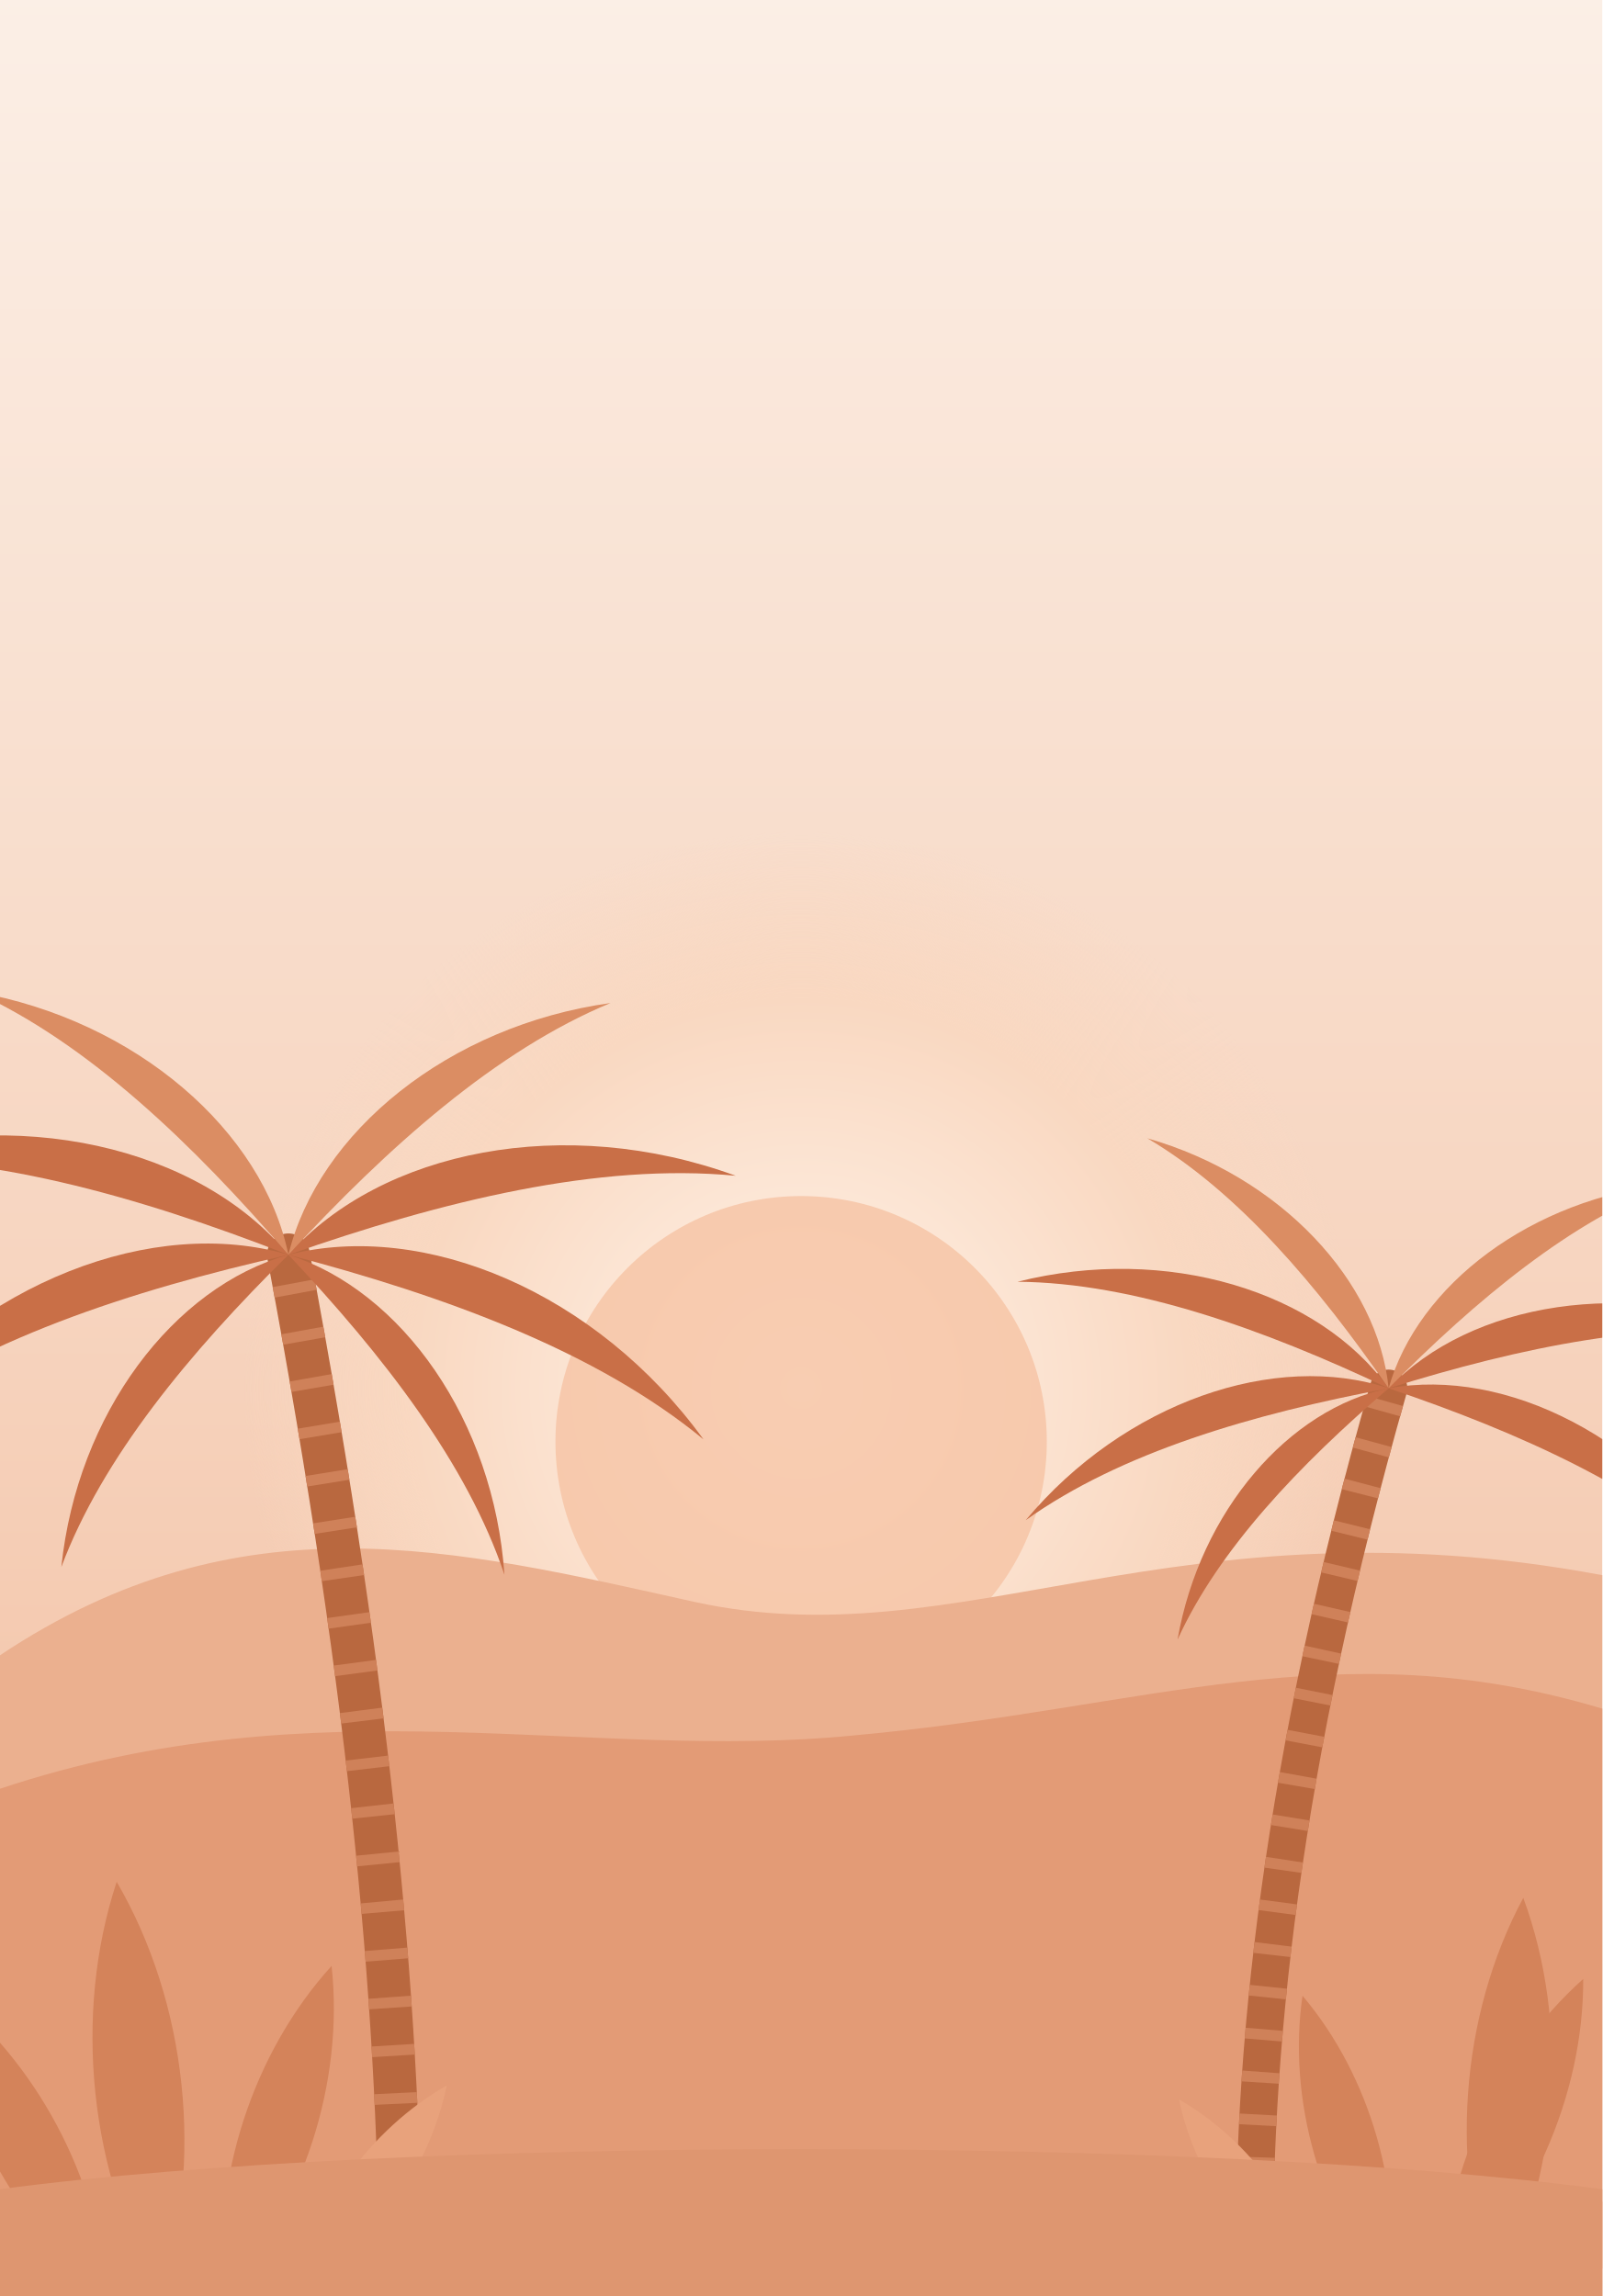
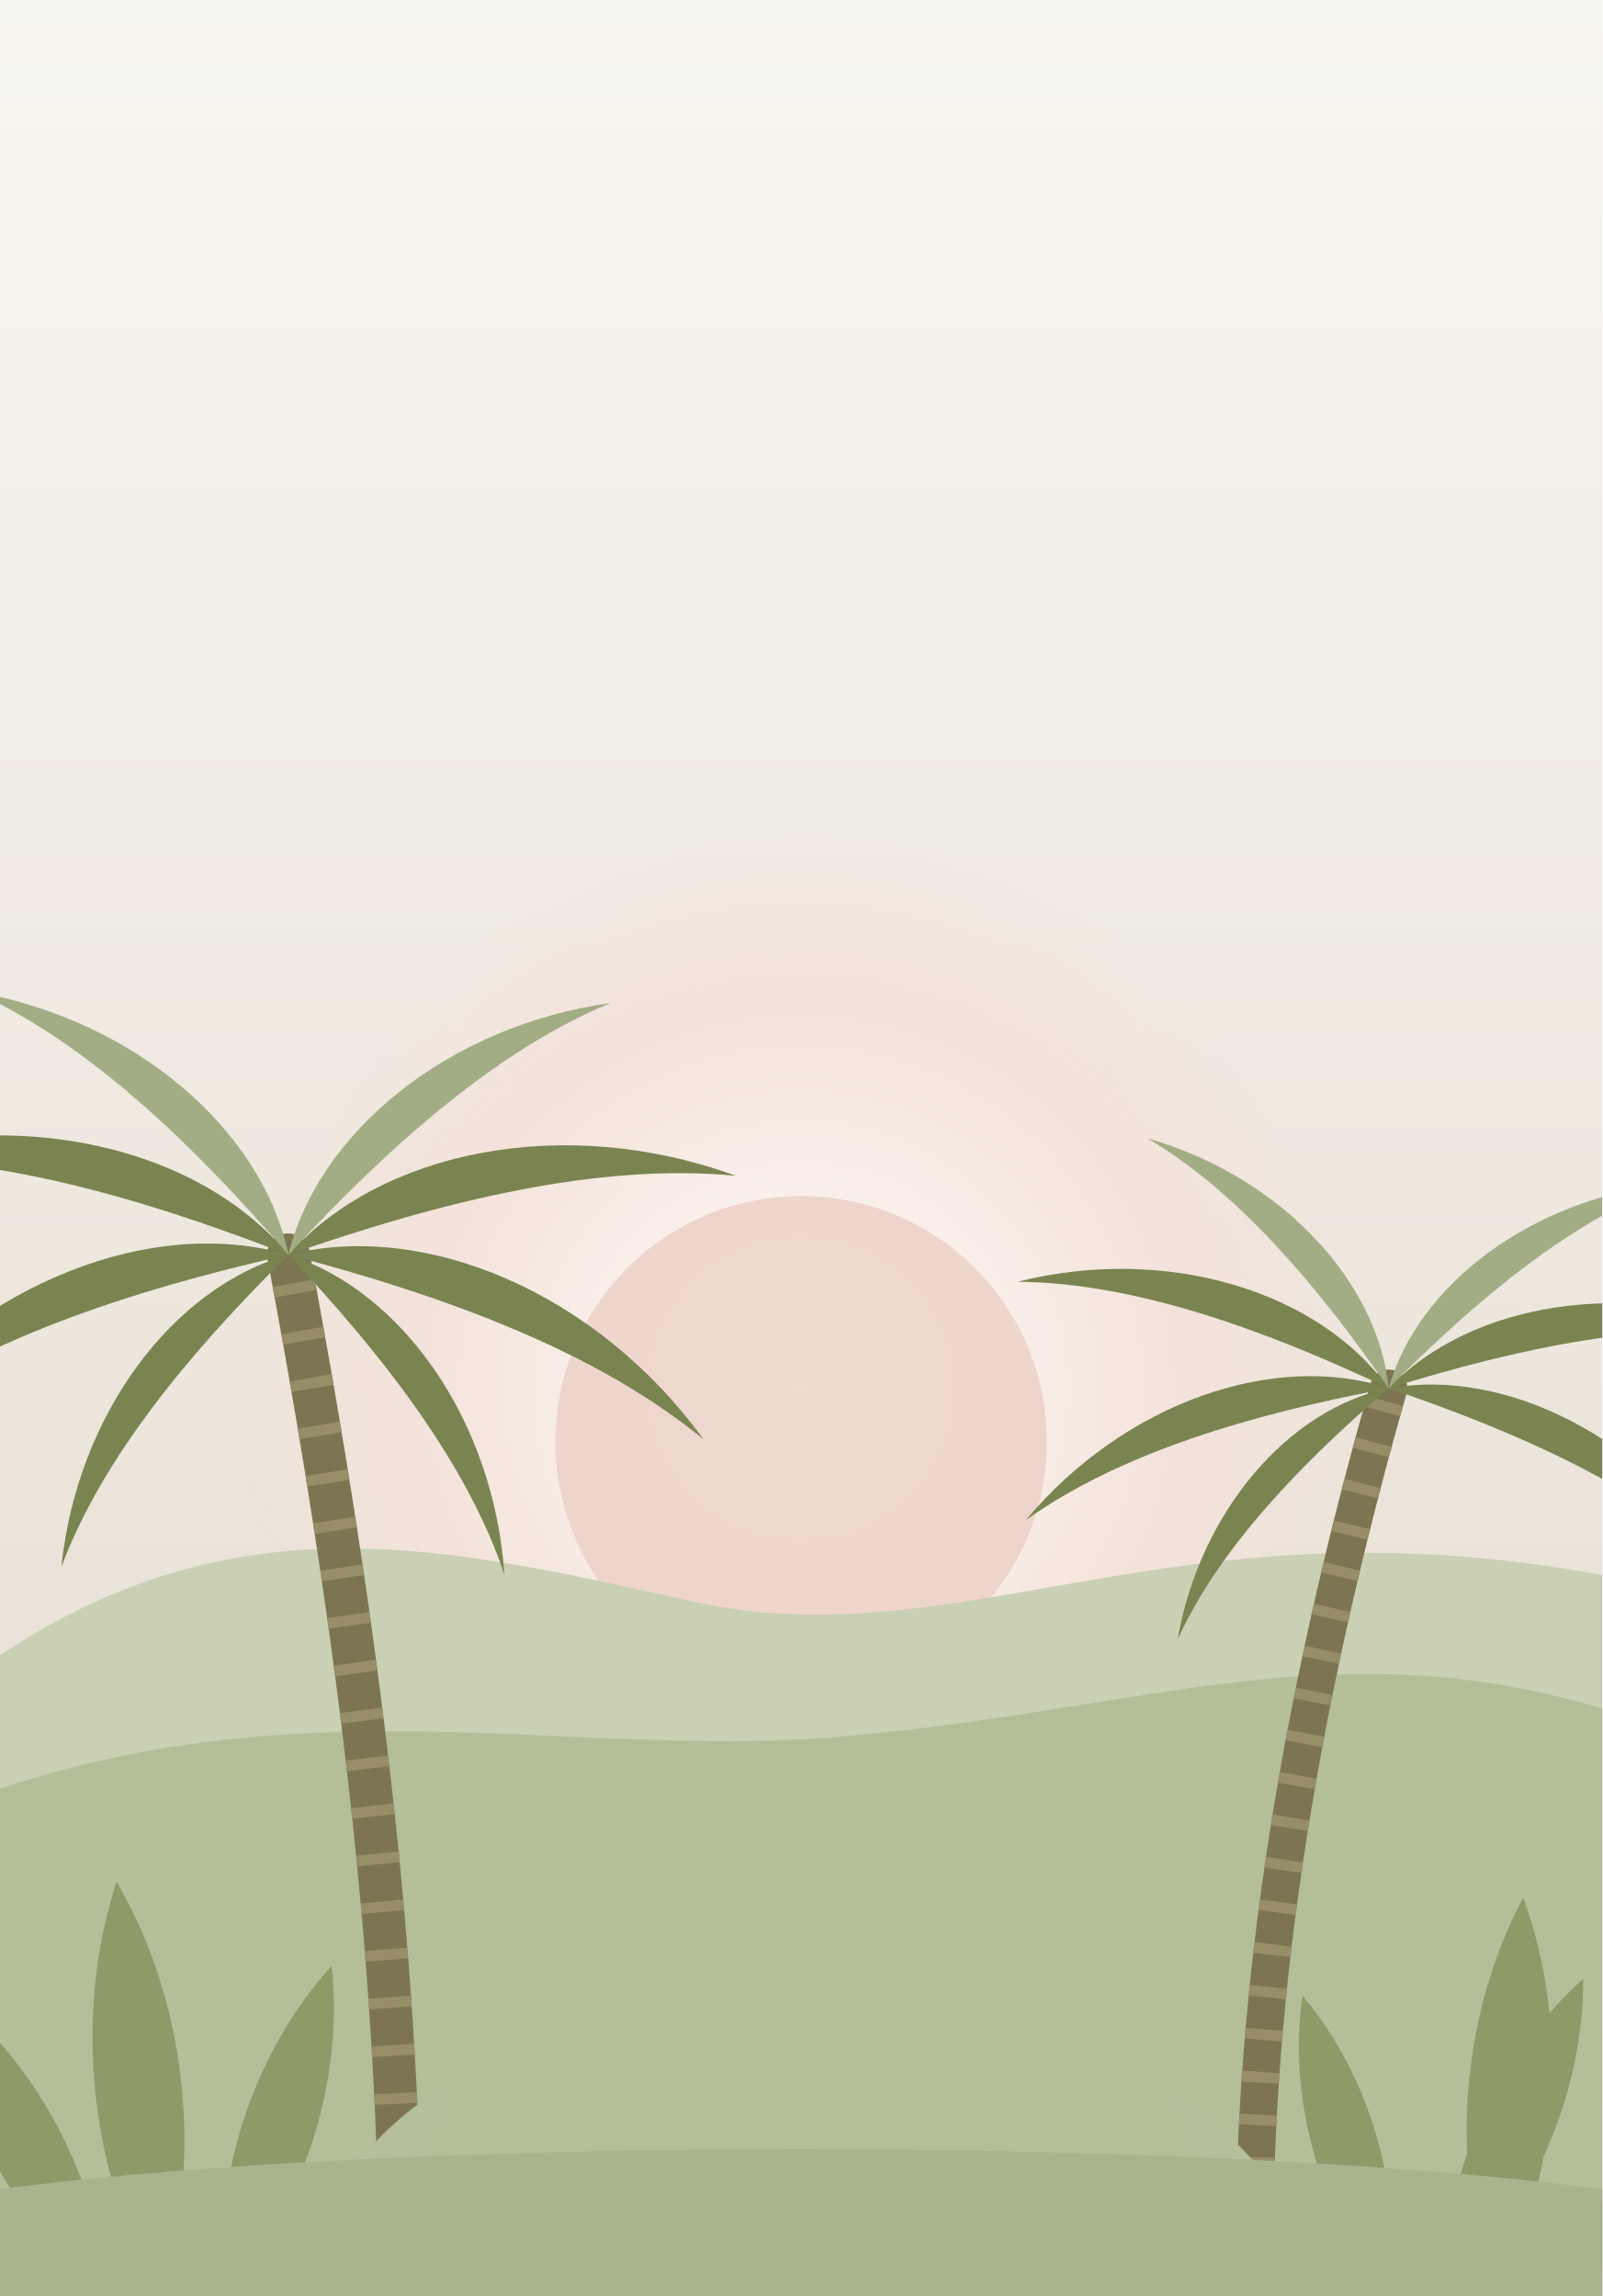
<svg xmlns="http://www.w3.org/2000/svg" viewBox="0 0 600 860" preserveAspectRatio="xMidYMid slice">
  <defs>
    <linearGradient id="sky" x1="0" y1="0" x2="0" y2="1">
-       <stop offset="0" stop-color="#FBEFE6" />
-       <stop offset="0.55" stop-color="#F7D5C0" />
-       <stop offset="1" stop-color="#F0B897" />
+       <stop offset="0" stop-color="#F7F5EF" />
+       <stop offset="0.55" stop-color="#EEE7DE" />
+       <stop offset="1" stop-color="#E2DACD" />
    </linearGradient>
    <radialGradient id="sun" cx="0.5" cy="0.5" r="0.5">
-       <stop offset="0" stop-color="#FFF4EA" />
-       <stop offset="0.7" stop-color="#F9D8C1" />
-       <stop offset="1" stop-color="#F9D8C1" stop-opacity="0" />
+       <stop offset="0" stop-color="#FFFDF8" />
+       <stop offset="0.7" stop-color="#F3E2DA" />
+       <stop offset="1" stop-color="#F3E2DA" stop-opacity="0" />
    </radialGradient>
    <path id="frond" d="M0 0 C 40 -34 110 -38 170 -6 C 120 -18 60 -12 0 0 Z" />
    <path id="frond-l" d="M0 0 C -40 -34 -110 -38 -170 -6 C -120 -18 -60 -12 0 0 Z" />
    <path id="leaf" d="M0 0 C 18 -40 18 -90 0 -130 C -18 -90 -18 -40 0 0 Z" />
  </defs>
  <rect width="600" height="860" fill="url(#sky)" />
  <circle cx="300" cy="520" r="210" fill="url(#sun)" />
-   <circle cx="300" cy="540" r="92" fill="#F6C3A4" opacity="0.8" />
-   <path d="M0 620 C 90 560 170 580 260 600 C 360 622 440 560 600 590 L600 860 L0 860 Z" fill="#EBB08F" />
-   <path d="M0 670 C 120 630 220 660 320 650 C 430 640 500 610 600 640 L600 860 L0 860 Z" fill="#E39B76" />
+   <circle cx="300" cy="540" r="92" fill="#EBCFC6" opacity="0.8" />
+   <path d="M0 620 C 90 560 170 580 260 600 C 360 622 440 560 600 590 L600 860 L0 860 Z" fill="#C9D0B4" />
+   <path d="M0 670 C 120 630 220 660 320 650 C 430 640 500 610 600 640 L600 860 L0 860 Z" fill="#B4BE99" />
  <g>
-     <path d="M150 860 C 150 760 140 640 108 470" stroke="#B9683F" stroke-width="16" fill="none" stroke-linecap="round" />
-     <path d="M150 860 C 150 760 140 640 108 470" stroke="#CF8159" stroke-width="16" stroke-dasharray="4 14" fill="none" />
-     <g transform="translate(108 470)" fill="#C96F47">
+     <path d="M150 860 C 150 760 140 640 108 470" stroke="#7D7552" stroke-width="16" fill="none" stroke-linecap="round" />
+     <path d="M150 860 C 150 760 140 640 108 470" stroke="#978E68" stroke-width="16" stroke-dasharray="4 14" fill="none" />
+     <g transform="translate(108 470)" fill="#7A8450">
      <use href="#frond" transform="rotate(-8)" />
      <use href="#frond" transform="rotate(26)" />
      <use href="#frond" transform="rotate(58) scale(0.85)" />
      <use href="#frond-l" transform="rotate(10)" />
      <use href="#frond-l" transform="rotate(-24)" />
      <use href="#frond-l" transform="rotate(-56) scale(0.85)" />
    </g>
-     <g transform="translate(108 470)" fill="#DB8D63">
+     <g transform="translate(108 470)" fill="#A3AD85">
      <use href="#frond" transform="rotate(-36) scale(0.9)" />
      <use href="#frond-l" transform="rotate(38) scale(0.9)" />
    </g>
  </g>
  <g>
-     <path d="M470 860 C 468 770 480 660 520 520" stroke="#B9683F" stroke-width="14" fill="none" stroke-linecap="round" />
-     <path d="M470 860 C 468 770 480 660 520 520" stroke="#CF8159" stroke-width="14" stroke-dasharray="4 12" fill="none" />
-     <g transform="translate(520 520) scale(0.85)" fill="#C96F47">
+     <path d="M470 860 C 468 770 480 660 520 520" stroke="#7D7552" stroke-width="14" fill="none" stroke-linecap="round" />
+     <path d="M470 860 C 468 770 480 660 520 520" stroke="#978E68" stroke-width="14" stroke-dasharray="4 12" fill="none" />
+     <g transform="translate(520 520) scale(0.85)" fill="#7A8450">
      <use href="#frond" transform="rotate(-6)" />
      <use href="#frond" transform="rotate(30)" />
      <use href="#frond-l" transform="rotate(14)" />
      <use href="#frond-l" transform="rotate(-22)" />
      <use href="#frond-l" transform="rotate(-52) scale(0.85)" />
    </g>
-     <g transform="translate(520 520) scale(0.85)" fill="#DB8D63">
+     <g transform="translate(520 520) scale(0.85)" fill="#A3AD85">
      <use href="#frond" transform="rotate(-34) scale(0.9)" />
      <use href="#frond-l" transform="rotate(44) scale(0.9)" />
    </g>
  </g>
-   <g fill="#D4835A">
+   <g fill="#8E9A68">
    <use href="#leaf" transform="translate(40 860) rotate(-28)" />
    <use href="#leaf" transform="translate(60 860) rotate(-6) scale(1.2)" />
    <use href="#leaf" transform="translate(84 860) rotate(18)" />
    <use href="#leaf" transform="translate(540 860) rotate(24)" />
    <use href="#leaf" transform="translate(560 860) rotate(4) scale(1.15)" />
    <use href="#leaf" transform="translate(520 860) rotate(-16) scale(0.9)" />
  </g>
-   <g fill="#E8A27C">
+   <g fill="#B6BF9C">
    <use href="#leaf" transform="translate(20 860) rotate(-48) scale(0.8)" />
    <use href="#leaf" transform="translate(110 860) rotate(36) scale(0.75)" />
    <use href="#leaf" transform="translate(580 860) rotate(44) scale(0.8)" />
    <use href="#leaf" transform="translate(495 860) rotate(-36) scale(0.7)" />
  </g>
-   <path d="M0 820 C 150 800 450 800 600 820 L600 860 L0 860 Z" fill="#DE9670" />
+   <path d="M0 820 C 150 800 450 800 600 820 L600 860 L0 860 Z" fill="#A9B48E" />
</svg>
